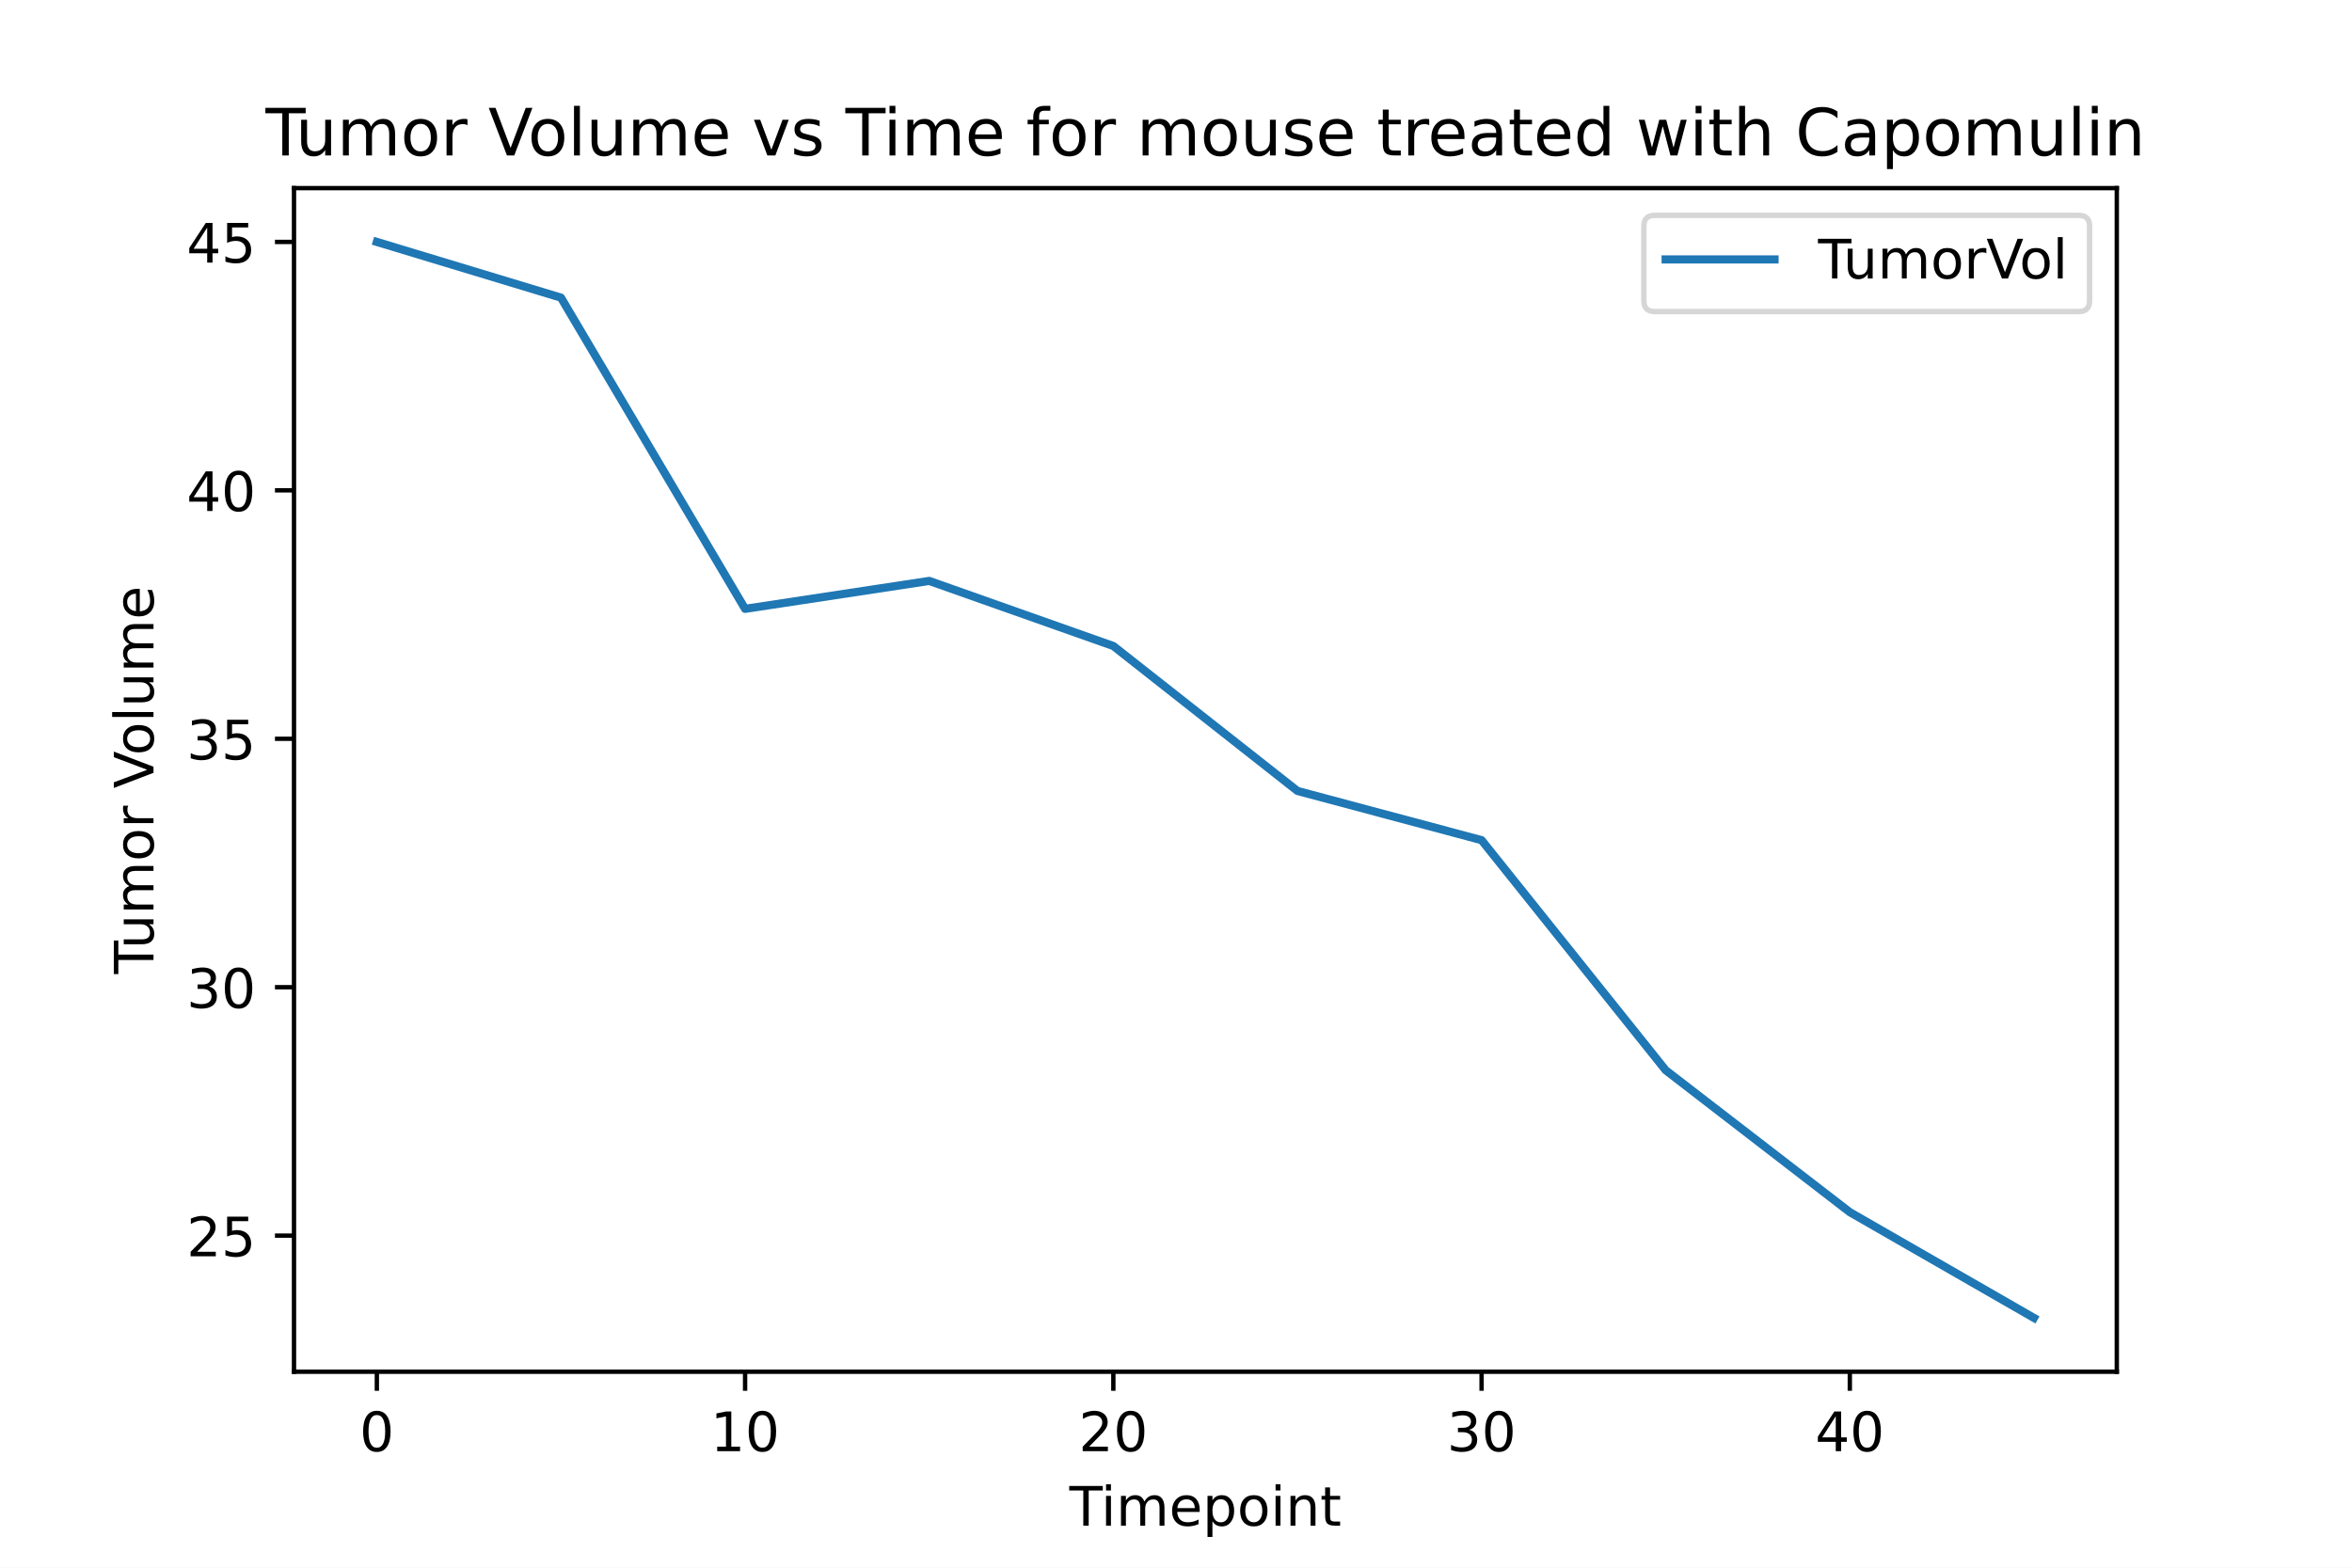
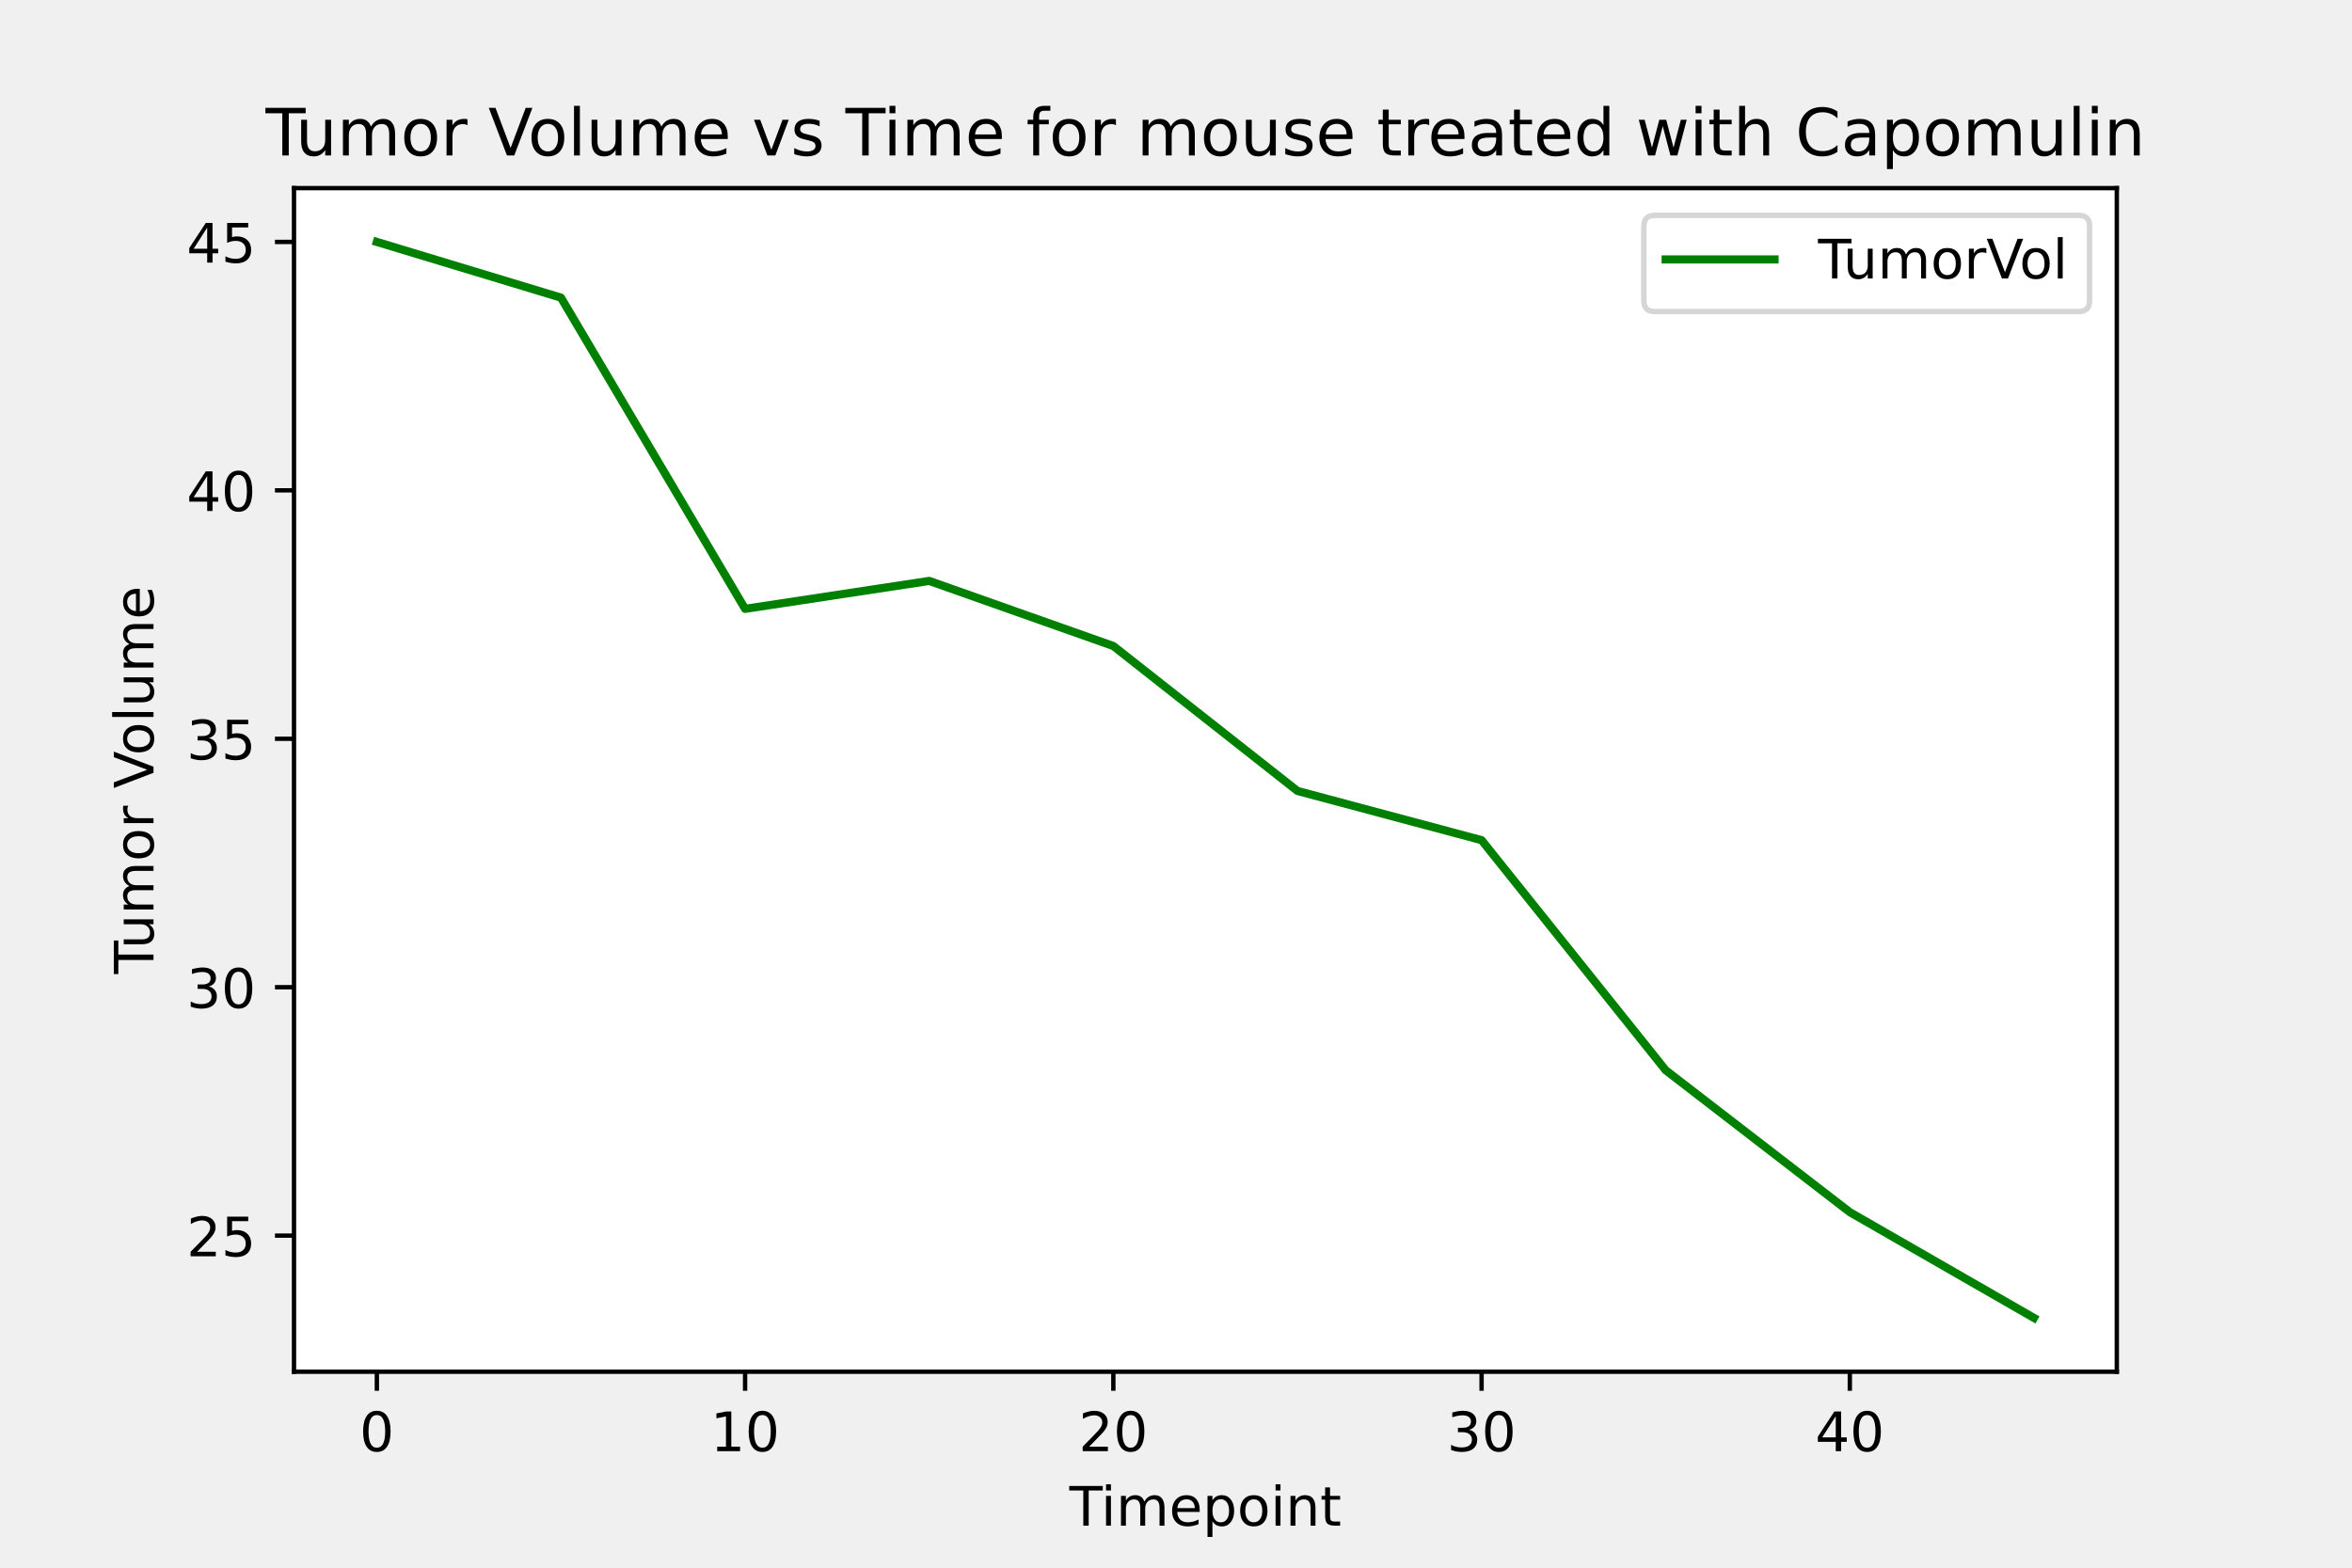
<svg xmlns="http://www.w3.org/2000/svg" xmlns:xlink="http://www.w3.org/1999/xlink" height="288pt" version="1.1" viewBox="0 0 432 288" width="432pt">
  <defs>
-     <style type="text/css">
- *{stroke-linecap:butt;stroke-linejoin:round;}
-   </style>
+     <style type="text/css">*{stroke-linecap:butt;stroke-linejoin:round;}</style>
  </defs>
  <g id="figure_1">
    <g id="patch_1">
-       <path d="M 0 288  L 432 288  L 432 0  L 0 0  z " style="fill:#ffffff;" />
+       <path d="M 0 288  L 432 288  L 432 0  L 0 0  z " style="fill:none;" />
    </g>
    <g id="axes_1">
      <g id="patch_2">
        <path d="M 54 252  L 388.8 252  L 388.8 34.56  L 54 34.56  z " style="fill:#ffffff;" />
      </g>
      <g id="matplotlib.axis_1">
        <g id="xtick_1">
          <g id="line2d_1">
            <defs>
-               <path d="M 0 0  L 0 3.5  " id="m7f730e877b" style="stroke:#000000;stroke-width:0.8;" />
+               <path d="M 0 0  L 0 3.5  " id="m535889db4a" style="stroke:#000000;stroke-width:0.8;" />
            </defs>
            <g>
-               <use style="stroke:#000000;stroke-width:0.8;" x="69.218" xlink:href="#m7f730e877b" y="252" />
+               <use style="stroke:#000000;stroke-width:0.8;" x="69.218" xlink:href="#m535889db4a" y="252" />
            </g>
          </g>
          <g id="text_1">
-             <defs>
-               <path d="M 31.781 66.406  Q 24.172 66.406 20.328 58.906  Q 16.5 51.422 16.5 36.375  Q 16.5 21.391 20.328 13.891  Q 24.172 6.391 31.781 6.391  Q 39.453 6.391 43.281 13.891  Q 47.125 21.391 47.125 36.375  Q 47.125 51.422 43.281 58.906  Q 39.453 66.406 31.781 66.406  z M 31.781 74.219  Q 44.047 74.219 50.516 64.516  Q 56.984 54.828 56.984 36.375  Q 56.984 17.969 50.516 8.266  Q 44.047 -1.422 31.781 -1.422  Q 19.531 -1.422 13.062 8.266  Q 6.594 17.969 6.594 36.375  Q 6.594 54.828 13.062 64.516  Q 19.531 74.219 31.781 74.219  z " id="DejaVuSans-48" />
-             </defs>
            <g transform="translate(66.03693 266.5984)scale(0.1 -0.1)">
+               <defs>
+                 <path d="M 31.781 66.406  Q 24.172 66.406 20.328 58.906  Q 16.5 51.422 16.5 36.375  Q 16.5 21.391 20.328 13.891  Q 24.172 6.391 31.781 6.391  Q 39.453 6.391 43.281 13.891  Q 47.125 21.391 47.125 36.375  Q 47.125 51.422 43.281 58.906  Q 39.453 66.406 31.781 66.406  z M 31.781 74.219  Q 44.047 74.219 50.516 64.516  Q 56.984 54.828 56.984 36.375  Q 56.984 17.969 50.516 8.266  Q 44.047 -1.422 31.781 -1.422  Q 19.531 -1.422 13.062 8.266  Q 6.594 17.969 6.594 36.375  Q 6.594 54.828 13.062 64.516  Q 19.531 74.219 31.781 74.219  z " id="DejaVuSans-48" />
+               </defs>
              <use xlink:href="#DejaVuSans-48" />
            </g>
          </g>
        </g>
        <g id="xtick_2">
          <g id="line2d_2">
            <g>
-               <use style="stroke:#000000;stroke-width:0.8;" x="136.855" xlink:href="#m7f730e877b" y="252" />
+               <use style="stroke:#000000;stroke-width:0.8;" x="136.855" xlink:href="#m535889db4a" y="252" />
            </g>
          </g>
          <g id="text_2">
-             <defs>
-               <path d="M 12.406 8.297  L 28.516 8.297  L 28.516 63.922  L 10.984 60.406  L 10.984 69.391  L 28.422 72.906  L 38.281 72.906  L 38.281 8.297  L 54.391 8.297  L 54.391 0  L 12.406 0  z " id="DejaVuSans-49" />
-             </defs>
            <g transform="translate(130.492 266.5984)scale(0.1 -0.1)">
+               <defs>
+                 <path d="M 12.406 8.297  L 28.516 8.297  L 28.516 63.922  L 10.984 60.406  L 10.984 69.391  L 28.422 72.906  L 38.281 72.906  L 38.281 8.297  L 54.391 8.297  L 54.391 0  L 12.406 0  z " id="DejaVuSans-49" />
+               </defs>
              <use xlink:href="#DejaVuSans-49" />
              <use x="63.623" xlink:href="#DejaVuSans-48" />
            </g>
          </g>
        </g>
        <g id="xtick_3">
          <g id="line2d_3">
            <g>
-               <use style="stroke:#000000;stroke-width:0.8;" x="204.491" xlink:href="#m7f730e877b" y="252" />
+               <use style="stroke:#000000;stroke-width:0.8;" x="204.491" xlink:href="#m535889db4a" y="252" />
            </g>
          </g>
          <g id="text_3">
-             <defs>
-               <path d="M 19.188 8.297  L 53.609 8.297  L 53.609 0  L 7.328 0  L 7.328 8.297  Q 12.938 14.109 22.625 23.891  Q 32.328 33.688 34.812 36.531  Q 39.547 41.844 41.422 45.531  Q 43.312 49.219 43.312 52.781  Q 43.312 58.594 39.234 62.25  Q 35.156 65.922 28.609 65.922  Q 23.969 65.922 18.812 64.312  Q 13.672 62.703 7.812 59.422  L 7.812 69.391  Q 13.766 71.781 18.938 73  Q 24.125 74.219 28.422 74.219  Q 39.75 74.219 46.484 68.547  Q 53.219 62.891 53.219 53.422  Q 53.219 48.922 51.531 44.891  Q 49.859 40.875 45.406 35.406  Q 44.188 33.984 37.641 27.219  Q 31.109 20.453 19.188 8.297  z " id="DejaVuSans-50" />
-             </defs>
            <g transform="translate(198.1284 266.5984)scale(0.1 -0.1)">
+               <defs>
+                 <path d="M 19.188 8.297  L 53.609 8.297  L 53.609 0  L 7.328 0  L 7.328 8.297  Q 12.938 14.109 22.625 23.891  Q 32.328 33.688 34.812 36.531  Q 39.547 41.844 41.422 45.531  Q 43.312 49.219 43.312 52.781  Q 43.312 58.594 39.234 62.25  Q 35.156 65.922 28.609 65.922  Q 23.969 65.922 18.812 64.312  Q 13.672 62.703 7.812 59.422  L 7.812 69.391  Q 13.766 71.781 18.938 73  Q 24.125 74.219 28.422 74.219  Q 39.75 74.219 46.484 68.547  Q 53.219 62.891 53.219 53.422  Q 53.219 48.922 51.531 44.891  Q 49.859 40.875 45.406 35.406  Q 44.188 33.984 37.641 27.219  Q 31.109 20.453 19.188 8.297  z " id="DejaVuSans-50" />
+               </defs>
              <use xlink:href="#DejaVuSans-50" />
              <use x="63.623" xlink:href="#DejaVuSans-48" />
            </g>
          </g>
        </g>
        <g id="xtick_4">
          <g id="line2d_4">
            <g>
-               <use style="stroke:#000000;stroke-width:0.8;" x="272.127" xlink:href="#m7f730e877b" y="252" />
+               <use style="stroke:#000000;stroke-width:0.8;" x="272.127" xlink:href="#m535889db4a" y="252" />
            </g>
          </g>
          <g id="text_4">
-             <defs>
-               <path d="M 40.578 39.312  Q 47.656 37.797 51.625 33  Q 55.609 28.219 55.609 21.188  Q 55.609 10.406 48.188 4.484  Q 40.766 -1.422 27.094 -1.422  Q 22.516 -1.422 17.656 -0.516  Q 12.797 0.391 7.625 2.203  L 7.625 11.719  Q 11.719 9.328 16.594 8.109  Q 21.484 6.891 26.812 6.891  Q 36.078 6.891 40.938 10.547  Q 45.797 14.203 45.797 21.188  Q 45.797 27.641 41.281 31.266  Q 36.766 34.906 28.719 34.906  L 20.219 34.906  L 20.219 43.016  L 29.109 43.016  Q 36.375 43.016 40.234 45.922  Q 44.094 48.828 44.094 54.297  Q 44.094 59.906 40.109 62.906  Q 36.141 65.922 28.719 65.922  Q 24.656 65.922 20.016 65.031  Q 15.375 64.156 9.812 62.312  L 9.812 71.094  Q 15.438 72.656 20.344 73.438  Q 25.25 74.219 29.594 74.219  Q 40.828 74.219 47.359 69.109  Q 53.906 64.016 53.906 55.328  Q 53.906 49.266 50.438 45.094  Q 46.969 40.922 40.578 39.312  z " id="DejaVuSans-51" />
-             </defs>
            <g transform="translate(265.7648 266.5984)scale(0.1 -0.1)">
+               <defs>
+                 <path d="M 40.578 39.312  Q 47.656 37.797 51.625 33  Q 55.609 28.219 55.609 21.188  Q 55.609 10.406 48.188 4.484  Q 40.766 -1.422 27.094 -1.422  Q 22.516 -1.422 17.656 -0.516  Q 12.797 0.391 7.625 2.203  L 7.625 11.719  Q 11.719 9.328 16.594 8.109  Q 21.484 6.891 26.812 6.891  Q 36.078 6.891 40.938 10.547  Q 45.797 14.203 45.797 21.188  Q 45.797 27.641 41.281 31.266  Q 36.766 34.906 28.719 34.906  L 20.219 34.906  L 20.219 43.016  L 29.109 43.016  Q 36.375 43.016 40.234 45.922  Q 44.094 48.828 44.094 54.297  Q 44.094 59.906 40.109 62.906  Q 36.141 65.922 28.719 65.922  Q 24.656 65.922 20.016 65.031  Q 15.375 64.156 9.812 62.312  L 9.812 71.094  Q 15.438 72.656 20.344 73.438  Q 25.25 74.219 29.594 74.219  Q 40.828 74.219 47.359 69.109  Q 53.906 64.016 53.906 55.328  Q 53.906 49.266 50.438 45.094  Q 46.969 40.922 40.578 39.312  z " id="DejaVuSans-51" />
+               </defs>
              <use xlink:href="#DejaVuSans-51" />
              <use x="63.623" xlink:href="#DejaVuSans-48" />
            </g>
          </g>
        </g>
        <g id="xtick_5">
          <g id="line2d_5">
            <g>
-               <use style="stroke:#000000;stroke-width:0.8;" x="339.764" xlink:href="#m7f730e877b" y="252" />
+               <use style="stroke:#000000;stroke-width:0.8;" x="339.764" xlink:href="#m535889db4a" y="252" />
            </g>
          </g>
          <g id="text_5">
+             <g transform="translate(333.4011 266.5984)scale(0.1 -0.1)">
+               <defs>
+                 <path d="M 37.797 64.312  L 12.891 25.391  L 37.797 25.391  z M 35.203 72.906  L 47.609 72.906  L 47.609 25.391  L 58.016 25.391  L 58.016 17.188  L 47.609 17.188  L 47.609 0  L 37.797 0  L 37.797 17.188  L 4.891 17.188  L 4.891 26.703  z " id="DejaVuSans-52" />
+               </defs>
+               <use xlink:href="#DejaVuSans-52" />
+               <use x="63.623" xlink:href="#DejaVuSans-48" />
+             </g>
+           </g>
+         </g>
+         <g id="text_6">
+           <g transform="translate(196.4148 280.2766)scale(0.1 -0.1)">
            <defs>
-               <path d="M 37.797 64.312  L 12.891 25.391  L 37.797 25.391  z M 35.203 72.906  L 47.609 72.906  L 47.609 25.391  L 58.016 25.391  L 58.016 17.188  L 47.609 17.188  L 47.609 0  L 37.797 0  L 37.797 17.188  L 4.891 17.188  L 4.891 26.703  z " id="DejaVuSans-52" />
+               <path d="M -0.297 72.906  L 61.375 72.906  L 61.375 64.594  L 35.5 64.594  L 35.5 0  L 25.594 0  L 25.594 64.594  L -0.297 64.594  z " id="DejaVuSans-84" />
+               <path d="M 9.422 54.688  L 18.406 54.688  L 18.406 0  L 9.422 0  z M 9.422 75.984  L 18.406 75.984  L 18.406 64.594  L 9.422 64.594  z " id="DejaVuSans-105" />
+               <path d="M 52 44.188  Q 55.375 50.25 60.062 53.125  Q 64.75 56 71.094 56  Q 79.641 56 84.281 50.016  Q 88.922 44.047 88.922 33.016  L 88.922 0  L 79.891 0  L 79.891 32.719  Q 79.891 40.578 77.094 44.375  Q 74.312 48.188 68.609 48.188  Q 61.625 48.188 57.562 43.547  Q 53.516 38.922 53.516 30.906  L 53.516 0  L 44.484 0  L 44.484 32.719  Q 44.484 40.625 41.703 44.406  Q 38.922 48.188 33.109 48.188  Q 26.219 48.188 22.156 43.531  Q 18.109 38.875 18.109 30.906  L 18.109 0  L 9.078 0  L 9.078 54.688  L 18.109 54.688  L 18.109 46.188  Q 21.188 51.219 25.484 53.609  Q 29.781 56 35.688 56  Q 41.656 56 45.828 52.969  Q 50 49.953 52 44.188  z " id="DejaVuSans-109" />
+               <path d="M 56.203 29.594  L 56.203 25.203  L 14.891 25.203  Q 15.484 15.922 20.484 11.062  Q 25.484 6.203 34.422 6.203  Q 39.594 6.203 44.453 7.469  Q 49.312 8.734 54.109 11.281  L 54.109 2.781  Q 49.266 0.734 44.188 -0.344  Q 39.109 -1.422 33.891 -1.422  Q 20.797 -1.422 13.156 6.188  Q 5.516 13.812 5.516 26.812  Q 5.516 40.234 12.766 48.109  Q 20.016 56 32.328 56  Q 43.359 56 49.781 48.891  Q 56.203 41.797 56.203 29.594  z M 47.219 32.234  Q 47.125 39.594 43.094 43.984  Q 39.062 48.391 32.422 48.391  Q 24.906 48.391 20.391 44.141  Q 15.875 39.891 15.188 32.172  z " id="DejaVuSans-101" />
+               <path d="M 18.109 8.203  L 18.109 -20.797  L 9.078 -20.797  L 9.078 54.688  L 18.109 54.688  L 18.109 46.391  Q 20.953 51.266 25.266 53.625  Q 29.594 56 35.594 56  Q 45.562 56 51.781 48.094  Q 58.016 40.188 58.016 27.297  Q 58.016 14.406 51.781 6.484  Q 45.562 -1.422 35.594 -1.422  Q 29.594 -1.422 25.266 0.953  Q 20.953 3.328 18.109 8.203  z M 48.688 27.297  Q 48.688 37.203 44.609 42.844  Q 40.531 48.484 33.406 48.484  Q 26.266 48.484 22.188 42.844  Q 18.109 37.203 18.109 27.297  Q 18.109 17.391 22.188 11.75  Q 26.266 6.109 33.406 6.109  Q 40.531 6.109 44.609 11.75  Q 48.688 17.391 48.688 27.297  z " id="DejaVuSans-112" />
+               <path d="M 30.609 48.391  Q 23.391 48.391 19.188 42.75  Q 14.984 37.109 14.984 27.297  Q 14.984 17.484 19.156 11.844  Q 23.344 6.203 30.609 6.203  Q 37.797 6.203 41.984 11.859  Q 46.188 17.531 46.188 27.297  Q 46.188 37.016 41.984 42.703  Q 37.797 48.391 30.609 48.391  z M 30.609 56  Q 42.328 56 49.016 48.375  Q 55.719 40.766 55.719 27.297  Q 55.719 13.875 49.016 6.219  Q 42.328 -1.422 30.609 -1.422  Q 18.844 -1.422 12.172 6.219  Q 5.516 13.875 5.516 27.297  Q 5.516 40.766 12.172 48.375  Q 18.844 56 30.609 56  z " id="DejaVuSans-111" />
+               <path d="M 54.891 33.016  L 54.891 0  L 45.906 0  L 45.906 32.719  Q 45.906 40.484 42.875 44.328  Q 39.844 48.188 33.797 48.188  Q 26.516 48.188 22.312 43.547  Q 18.109 38.922 18.109 30.906  L 18.109 0  L 9.078 0  L 9.078 54.688  L 18.109 54.688  L 18.109 46.188  Q 21.344 51.125 25.703 53.562  Q 30.078 56 35.797 56  Q 45.219 56 50.047 50.172  Q 54.891 44.344 54.891 33.016  z " id="DejaVuSans-110" />
+               <path d="M 18.312 70.219  L 18.312 54.688  L 36.812 54.688  L 36.812 47.703  L 18.312 47.703  L 18.312 18.016  Q 18.312 11.328 20.141 9.422  Q 21.969 7.516 27.594 7.516  L 36.812 7.516  L 36.812 0  L 27.594 0  Q 17.188 0 13.234 3.875  Q 9.281 7.766 9.281 18.016  L 9.281 47.703  L 2.688 47.703  L 2.688 54.688  L 9.281 54.688  L 9.281 70.219  z " id="DejaVuSans-116" />
            </defs>
-             <g transform="translate(333.4011 266.5984)scale(0.1 -0.1)">
-               <use xlink:href="#DejaVuSans-52" />
-               <use x="63.623" xlink:href="#DejaVuSans-48" />
-             </g>
-           </g>
-         </g>
-         <g id="text_6">
-           <defs>
-             <path d="M -0.297 72.906  L 61.375 72.906  L 61.375 64.594  L 35.5 64.594  L 35.5 0  L 25.594 0  L 25.594 64.594  L -0.297 64.594  z " id="DejaVuSans-84" />
-             <path d="M 9.422 54.688  L 18.406 54.688  L 18.406 0  L 9.422 0  z M 9.422 75.984  L 18.406 75.984  L 18.406 64.594  L 9.422 64.594  z " id="DejaVuSans-105" />
-             <path d="M 52 44.188  Q 55.375 50.25 60.062 53.125  Q 64.75 56 71.094 56  Q 79.641 56 84.281 50.016  Q 88.922 44.047 88.922 33.016  L 88.922 0  L 79.891 0  L 79.891 32.719  Q 79.891 40.578 77.094 44.375  Q 74.312 48.188 68.609 48.188  Q 61.625 48.188 57.562 43.547  Q 53.516 38.922 53.516 30.906  L 53.516 0  L 44.484 0  L 44.484 32.719  Q 44.484 40.625 41.703 44.406  Q 38.922 48.188 33.109 48.188  Q 26.219 48.188 22.156 43.531  Q 18.109 38.875 18.109 30.906  L 18.109 0  L 9.078 0  L 9.078 54.688  L 18.109 54.688  L 18.109 46.188  Q 21.188 51.219 25.484 53.609  Q 29.781 56 35.688 56  Q 41.656 56 45.828 52.969  Q 50 49.953 52 44.188  z " id="DejaVuSans-109" />
-             <path d="M 56.203 29.594  L 56.203 25.203  L 14.891 25.203  Q 15.484 15.922 20.484 11.062  Q 25.484 6.203 34.422 6.203  Q 39.594 6.203 44.453 7.469  Q 49.312 8.734 54.109 11.281  L 54.109 2.781  Q 49.266 0.734 44.188 -0.344  Q 39.109 -1.422 33.891 -1.422  Q 20.797 -1.422 13.156 6.188  Q 5.516 13.812 5.516 26.812  Q 5.516 40.234 12.766 48.109  Q 20.016 56 32.328 56  Q 43.359 56 49.781 48.891  Q 56.203 41.797 56.203 29.594  z M 47.219 32.234  Q 47.125 39.594 43.094 43.984  Q 39.062 48.391 32.422 48.391  Q 24.906 48.391 20.391 44.141  Q 15.875 39.891 15.188 32.172  z " id="DejaVuSans-101" />
-             <path d="M 18.109 8.203  L 18.109 -20.797  L 9.078 -20.797  L 9.078 54.688  L 18.109 54.688  L 18.109 46.391  Q 20.953 51.266 25.266 53.625  Q 29.594 56 35.594 56  Q 45.562 56 51.781 48.094  Q 58.016 40.188 58.016 27.297  Q 58.016 14.406 51.781 6.484  Q 45.562 -1.422 35.594 -1.422  Q 29.594 -1.422 25.266 0.953  Q 20.953 3.328 18.109 8.203  z M 48.688 27.297  Q 48.688 37.203 44.609 42.844  Q 40.531 48.484 33.406 48.484  Q 26.266 48.484 22.188 42.844  Q 18.109 37.203 18.109 27.297  Q 18.109 17.391 22.188 11.75  Q 26.266 6.109 33.406 6.109  Q 40.531 6.109 44.609 11.75  Q 48.688 17.391 48.688 27.297  z " id="DejaVuSans-112" />
-             <path d="M 30.609 48.391  Q 23.391 48.391 19.188 42.75  Q 14.984 37.109 14.984 27.297  Q 14.984 17.484 19.156 11.844  Q 23.344 6.203 30.609 6.203  Q 37.797 6.203 41.984 11.859  Q 46.188 17.531 46.188 27.297  Q 46.188 37.016 41.984 42.703  Q 37.797 48.391 30.609 48.391  z M 30.609 56  Q 42.328 56 49.016 48.375  Q 55.719 40.766 55.719 27.297  Q 55.719 13.875 49.016 6.219  Q 42.328 -1.422 30.609 -1.422  Q 18.844 -1.422 12.172 6.219  Q 5.516 13.875 5.516 27.297  Q 5.516 40.766 12.172 48.375  Q 18.844 56 30.609 56  z " id="DejaVuSans-111" />
-             <path d="M 54.891 33.016  L 54.891 0  L 45.906 0  L 45.906 32.719  Q 45.906 40.484 42.875 44.328  Q 39.844 48.188 33.797 48.188  Q 26.516 48.188 22.312 43.547  Q 18.109 38.922 18.109 30.906  L 18.109 0  L 9.078 0  L 9.078 54.688  L 18.109 54.688  L 18.109 46.188  Q 21.344 51.125 25.703 53.562  Q 30.078 56 35.797 56  Q 45.219 56 50.047 50.172  Q 54.891 44.344 54.891 33.016  z " id="DejaVuSans-110" />
-             <path d="M 18.312 70.219  L 18.312 54.688  L 36.812 54.688  L 36.812 47.703  L 18.312 47.703  L 18.312 18.016  Q 18.312 11.328 20.141 9.422  Q 21.969 7.516 27.594 7.516  L 36.812 7.516  L 36.812 0  L 27.594 0  Q 17.188 0 13.234 3.875  Q 9.281 7.766 9.281 18.016  L 9.281 47.703  L 2.688 47.703  L 2.688 54.688  L 9.281 54.688  L 9.281 70.219  z " id="DejaVuSans-116" />
-           </defs>
-           <g transform="translate(196.4148 280.2766)scale(0.1 -0.1)">
            <use xlink:href="#DejaVuSans-84" />
            <use x="57.959" xlink:href="#DejaVuSans-105" />
            <use x="85.742" xlink:href="#DejaVuSans-109" />
            <use x="183.154" xlink:href="#DejaVuSans-101" />
            <use x="244.678" xlink:href="#DejaVuSans-112" />
            <use x="308.154" xlink:href="#DejaVuSans-111" />
            <use x="369.336" xlink:href="#DejaVuSans-105" />
            <use x="397.119" xlink:href="#DejaVuSans-110" />
            <use x="460.498" xlink:href="#DejaVuSans-116" />
          </g>
        </g>
      </g>
      <g id="matplotlib.axis_2">
        <g id="ytick_1">
          <g id="line2d_6">
            <defs>
-               <path d="M 0 0  L -3.5 0  " id="medaa4b1ce9" style="stroke:#000000;stroke-width:0.8;" />
+               <path d="M 0 0  L -3.5 0  " id="me74040b486" style="stroke:#000000;stroke-width:0.8;" />
            </defs>
            <g>
-               <use style="stroke:#000000;stroke-width:0.8;" x="54" xlink:href="#medaa4b1ce9" y="226.997" />
+               <use style="stroke:#000000;stroke-width:0.8;" x="54" xlink:href="#me74040b486" y="226.997" />
            </g>
          </g>
          <g id="text_7">
-             <defs>
-               <path d="M 10.797 72.906  L 49.516 72.906  L 49.516 64.594  L 19.828 64.594  L 19.828 46.734  Q 21.969 47.469 24.109 47.828  Q 26.266 48.188 28.422 48.188  Q 40.625 48.188 47.75 41.5  Q 54.891 34.812 54.891 23.391  Q 54.891 11.625 47.562 5.094  Q 40.234 -1.422 26.906 -1.422  Q 22.312 -1.422 17.547 -0.641  Q 12.797 0.141 7.719 1.703  L 7.719 11.625  Q 12.109 9.234 16.797 8.062  Q 21.484 6.891 26.703 6.891  Q 35.156 6.891 40.078 11.328  Q 45.016 15.766 45.016 23.391  Q 45.016 31 40.078 35.438  Q 35.156 39.891 26.703 39.891  Q 22.75 39.891 18.812 39.016  Q 14.891 38.141 10.797 36.281  z " id="DejaVuSans-53" />
-             </defs>
            <g transform="translate(34.275 230.7965)scale(0.1 -0.1)">
+               <defs>
+                 <path d="M 10.797 72.906  L 49.516 72.906  L 49.516 64.594  L 19.828 64.594  L 19.828 46.734  Q 21.969 47.469 24.109 47.828  Q 26.266 48.188 28.422 48.188  Q 40.625 48.188 47.75 41.5  Q 54.891 34.812 54.891 23.391  Q 54.891 11.625 47.562 5.094  Q 40.234 -1.422 26.906 -1.422  Q 22.312 -1.422 17.547 -0.641  Q 12.797 0.141 7.719 1.703  L 7.719 11.625  Q 12.109 9.234 16.797 8.062  Q 21.484 6.891 26.703 6.891  Q 35.156 6.891 40.078 11.328  Q 45.016 15.766 45.016 23.391  Q 45.016 31 40.078 35.438  Q 35.156 39.891 26.703 39.891  Q 22.75 39.891 18.812 39.016  Q 14.891 38.141 10.797 36.281  z " id="DejaVuSans-53" />
+               </defs>
              <use xlink:href="#DejaVuSans-50" />
              <use x="63.623" xlink:href="#DejaVuSans-53" />
            </g>
          </g>
        </g>
        <g id="ytick_2">
          <g id="line2d_7">
            <g>
-               <use style="stroke:#000000;stroke-width:0.8;" x="54" xlink:href="#medaa4b1ce9" y="181.359" />
+               <use style="stroke:#000000;stroke-width:0.8;" x="54" xlink:href="#me74040b486" y="181.359" />
            </g>
          </g>
          <g id="text_8">
            <g transform="translate(34.275 185.1581)scale(0.1 -0.1)">
              <use xlink:href="#DejaVuSans-51" />
              <use x="63.623" xlink:href="#DejaVuSans-48" />
            </g>
          </g>
        </g>
        <g id="ytick_3">
          <g id="line2d_8">
            <g>
-               <use style="stroke:#000000;stroke-width:0.8;" x="54" xlink:href="#medaa4b1ce9" y="135.72" />
+               <use style="stroke:#000000;stroke-width:0.8;" x="54" xlink:href="#me74040b486" y="135.72" />
            </g>
          </g>
          <g id="text_9">
            <g transform="translate(34.275 139.5197)scale(0.1 -0.1)">
              <use xlink:href="#DejaVuSans-51" />
              <use x="63.623" xlink:href="#DejaVuSans-53" />
            </g>
          </g>
        </g>
        <g id="ytick_4">
          <g id="line2d_9">
            <g>
-               <use style="stroke:#000000;stroke-width:0.8;" x="54" xlink:href="#medaa4b1ce9" y="90.082" />
+               <use style="stroke:#000000;stroke-width:0.8;" x="54" xlink:href="#me74040b486" y="90.082" />
            </g>
          </g>
          <g id="text_10">
            <g transform="translate(34.275 93.88126)scale(0.1 -0.1)">
              <use xlink:href="#DejaVuSans-52" />
              <use x="63.623" xlink:href="#DejaVuSans-48" />
            </g>
          </g>
        </g>
        <g id="ytick_5">
          <g id="line2d_10">
            <g>
-               <use style="stroke:#000000;stroke-width:0.8;" x="54" xlink:href="#medaa4b1ce9" y="44.444" />
+               <use style="stroke:#000000;stroke-width:0.8;" x="54" xlink:href="#me74040b486" y="44.444" />
            </g>
          </g>
          <g id="text_11">
            <g transform="translate(34.275 48.24285)scale(0.1 -0.1)">
              <use xlink:href="#DejaVuSans-52" />
              <use x="63.623" xlink:href="#DejaVuSans-53" />
            </g>
          </g>
        </g>
        <g id="text_12">
-           <defs>
-             <path d="M 8.5 21.578  L 8.5 54.688  L 17.484 54.688  L 17.484 21.922  Q 17.484 14.156 20.5 10.266  Q 23.531 6.391 29.594 6.391  Q 36.859 6.391 41.078 11.031  Q 45.312 15.672 45.312 23.688  L 45.312 54.688  L 54.297 54.688  L 54.297 0  L 45.312 0  L 45.312 8.406  Q 42.047 3.422 37.719 1  Q 33.406 -1.422 27.688 -1.422  Q 18.266 -1.422 13.375 4.438  Q 8.5 10.297 8.5 21.578  z M 31.109 56  z " id="DejaVuSans-117" />
-             <path d="M 41.109 46.297  Q 39.594 47.172 37.812 47.578  Q 36.031 48 33.891 48  Q 26.266 48 22.188 43.047  Q 18.109 38.094 18.109 28.812  L 18.109 0  L 9.078 0  L 9.078 54.688  L 18.109 54.688  L 18.109 46.188  Q 20.953 51.172 25.484 53.578  Q 30.031 56 36.531 56  Q 37.453 56 38.578 55.875  Q 39.703 55.766 41.062 55.516  z " id="DejaVuSans-114" />
-             <path id="DejaVuSans-32" />
-             <path d="M 28.609 0  L 0.781 72.906  L 11.078 72.906  L 34.188 11.531  L 57.328 72.906  L 67.578 72.906  L 39.797 0  z " id="DejaVuSans-86" />
-             <path d="M 9.422 75.984  L 18.406 75.984  L 18.406 0  L 9.422 0  z " id="DejaVuSans-108" />
-           </defs>
          <g transform="translate(28.19531 178.9175)rotate(-90)scale(0.1 -0.1)">
+             <defs>
+               <path d="M 8.5 21.578  L 8.5 54.688  L 17.484 54.688  L 17.484 21.922  Q 17.484 14.156 20.5 10.266  Q 23.531 6.391 29.594 6.391  Q 36.859 6.391 41.078 11.031  Q 45.312 15.672 45.312 23.688  L 45.312 54.688  L 54.297 54.688  L 54.297 0  L 45.312 0  L 45.312 8.406  Q 42.047 3.422 37.719 1  Q 33.406 -1.422 27.688 -1.422  Q 18.266 -1.422 13.375 4.438  Q 8.5 10.297 8.5 21.578  z M 31.109 56  z " id="DejaVuSans-117" />
+               <path d="M 41.109 46.297  Q 39.594 47.172 37.812 47.578  Q 36.031 48 33.891 48  Q 26.266 48 22.188 43.047  Q 18.109 38.094 18.109 28.812  L 18.109 0  L 9.078 0  L 9.078 54.688  L 18.109 54.688  L 18.109 46.188  Q 20.953 51.172 25.484 53.578  Q 30.031 56 36.531 56  Q 37.453 56 38.578 55.875  Q 39.703 55.766 41.062 55.516  z " id="DejaVuSans-114" />
+               <path id="DejaVuSans-32" />
+               <path d="M 28.609 0  L 0.781 72.906  L 11.078 72.906  L 34.188 11.531  L 57.328 72.906  L 67.578 72.906  L 39.797 0  z " id="DejaVuSans-86" />
+               <path d="M 9.422 75.984  L 18.406 75.984  L 18.406 0  L 9.422 0  z " id="DejaVuSans-108" />
+             </defs>
            <use xlink:href="#DejaVuSans-84" />
            <use x="45.959" xlink:href="#DejaVuSans-117" />
            <use x="109.338" xlink:href="#DejaVuSans-109" />
            <use x="206.75" xlink:href="#DejaVuSans-111" />
            <use x="267.932" xlink:href="#DejaVuSans-114" />
            <use x="309.045" xlink:href="#DejaVuSans-32" />
            <use x="340.832" xlink:href="#DejaVuSans-86" />
            <use x="401.49" xlink:href="#DejaVuSans-111" />
            <use x="462.672" xlink:href="#DejaVuSans-108" />
            <use x="490.455" xlink:href="#DejaVuSans-117" />
            <use x="553.834" xlink:href="#DejaVuSans-109" />
            <use x="651.246" xlink:href="#DejaVuSans-101" />
          </g>
        </g>
      </g>
      <g id="line2d_11">
-         <path clip-path="url(#pa30ecc6abb)" d="M 69.218 44.444  L 103.036 54.68  L 136.855 111.852  L 170.673 106.72  L 204.491 118.68  L 238.309 145.305  L 272.127 154.344  L 305.945 196.615  L 339.764 222.688  L 373.582 242.116  " style="fill:none;stroke:#1f77b4;stroke-linecap:square;stroke-width:1.5;" />
+         <path clip-path="url(#p5b88035278)" d="M 69.218 44.444  L 103.036 54.68  L 136.855 111.852  L 170.673 106.72  L 204.491 118.68  L 238.309 145.305  L 272.127 154.344  L 305.945 196.615  L 339.764 222.688  L 373.582 242.116  " style="fill:none;stroke:#008000;stroke-linecap:square;stroke-width:1.5;" />
      </g>
      <g id="patch_3">
        <path d="M 54 252  L 54 34.56  " style="fill:none;stroke:#000000;stroke-linecap:square;stroke-linejoin:miter;stroke-width:0.8;" />
      </g>
      <g id="patch_4">
        <path d="M 388.8 252  L 388.8 34.56  " style="fill:none;stroke:#000000;stroke-linecap:square;stroke-linejoin:miter;stroke-width:0.8;" />
      </g>
      <g id="patch_5">
        <path d="M 54 252  L 388.8 252  " style="fill:none;stroke:#000000;stroke-linecap:square;stroke-linejoin:miter;stroke-width:0.8;" />
      </g>
      <g id="patch_6">
        <path d="M 54 34.56  L 388.8 34.56  " style="fill:none;stroke:#000000;stroke-linecap:square;stroke-linejoin:miter;stroke-width:0.8;" />
      </g>
      <g id="text_13">
-         <defs>
-           <path d="M 2.984 54.688  L 12.5 54.688  L 29.594 8.797  L 46.688 54.688  L 56.203 54.688  L 35.688 0  L 23.484 0  z " id="DejaVuSans-118" />
-           <path d="M 44.281 53.078  L 44.281 44.578  Q 40.484 46.531 36.375 47.5  Q 32.281 48.484 27.875 48.484  Q 21.188 48.484 17.844 46.438  Q 14.5 44.391 14.5 40.281  Q 14.5 37.156 16.891 35.375  Q 19.281 33.594 26.516 31.984  L 29.594 31.297  Q 39.156 29.25 43.188 25.516  Q 47.219 21.781 47.219 15.094  Q 47.219 7.469 41.188 3.016  Q 35.156 -1.422 24.609 -1.422  Q 20.219 -1.422 15.453 -0.562  Q 10.688 0.297 5.422 2  L 5.422 11.281  Q 10.406 8.688 15.234 7.391  Q 20.062 6.109 24.812 6.109  Q 31.156 6.109 34.562 8.281  Q 37.984 10.453 37.984 14.406  Q 37.984 18.062 35.516 20.016  Q 33.062 21.969 24.703 23.781  L 21.578 24.516  Q 13.234 26.266 9.516 29.906  Q 5.812 33.547 5.812 39.891  Q 5.812 47.609 11.281 51.797  Q 16.75 56 26.812 56  Q 31.781 56 36.172 55.266  Q 40.578 54.547 44.281 53.078  z " id="DejaVuSans-115" />
-           <path d="M 37.109 75.984  L 37.109 68.5  L 28.516 68.5  Q 23.688 68.5 21.797 66.547  Q 19.922 64.594 19.922 59.516  L 19.922 54.688  L 34.719 54.688  L 34.719 47.703  L 19.922 47.703  L 19.922 0  L 10.891 0  L 10.891 47.703  L 2.297 47.703  L 2.297 54.688  L 10.891 54.688  L 10.891 58.5  Q 10.891 67.625 15.141 71.797  Q 19.391 75.984 28.609 75.984  z " id="DejaVuSans-102" />
-           <path d="M 34.281 27.484  Q 23.391 27.484 19.188 25  Q 14.984 22.516 14.984 16.5  Q 14.984 11.719 18.141 8.906  Q 21.297 6.109 26.703 6.109  Q 34.188 6.109 38.703 11.406  Q 43.219 16.703 43.219 25.484  L 43.219 27.484  z M 52.203 31.203  L 52.203 0  L 43.219 0  L 43.219 8.297  Q 40.141 3.328 35.547 0.953  Q 30.953 -1.422 24.312 -1.422  Q 15.922 -1.422 10.953 3.297  Q 6 8.016 6 15.922  Q 6 25.141 12.172 29.828  Q 18.359 34.516 30.609 34.516  L 43.219 34.516  L 43.219 35.406  Q 43.219 41.609 39.141 45  Q 35.062 48.391 27.688 48.391  Q 23 48.391 18.547 47.266  Q 14.109 46.141 10.016 43.891  L 10.016 52.203  Q 14.938 54.109 19.578 55.047  Q 24.219 56 28.609 56  Q 40.484 56 46.344 49.844  Q 52.203 43.703 52.203 31.203  z " id="DejaVuSans-97" />
-           <path d="M 45.406 46.391  L 45.406 75.984  L 54.391 75.984  L 54.391 0  L 45.406 0  L 45.406 8.203  Q 42.578 3.328 38.25 0.953  Q 33.938 -1.422 27.875 -1.422  Q 17.969 -1.422 11.734 6.484  Q 5.516 14.406 5.516 27.297  Q 5.516 40.188 11.734 48.094  Q 17.969 56 27.875 56  Q 33.938 56 38.25 53.625  Q 42.578 51.266 45.406 46.391  z M 14.797 27.297  Q 14.797 17.391 18.875 11.75  Q 22.953 6.109 30.078 6.109  Q 37.203 6.109 41.297 11.75  Q 45.406 17.391 45.406 27.297  Q 45.406 37.203 41.297 42.844  Q 37.203 48.484 30.078 48.484  Q 22.953 48.484 18.875 42.844  Q 14.797 37.203 14.797 27.297  z " id="DejaVuSans-100" />
-           <path d="M 4.203 54.688  L 13.188 54.688  L 24.422 12.016  L 35.594 54.688  L 46.188 54.688  L 57.422 12.016  L 68.609 54.688  L 77.594 54.688  L 63.281 0  L 52.688 0  L 40.922 44.828  L 29.109 0  L 18.5 0  z " id="DejaVuSans-119" />
-           <path d="M 54.891 33.016  L 54.891 0  L 45.906 0  L 45.906 32.719  Q 45.906 40.484 42.875 44.328  Q 39.844 48.188 33.797 48.188  Q 26.516 48.188 22.312 43.547  Q 18.109 38.922 18.109 30.906  L 18.109 0  L 9.078 0  L 9.078 75.984  L 18.109 75.984  L 18.109 46.188  Q 21.344 51.125 25.703 53.562  Q 30.078 56 35.797 56  Q 45.219 56 50.047 50.172  Q 54.891 44.344 54.891 33.016  z " id="DejaVuSans-104" />
-           <path d="M 64.406 67.281  L 64.406 56.891  Q 59.422 61.531 53.781 63.812  Q 48.141 66.109 41.797 66.109  Q 29.297 66.109 22.656 58.469  Q 16.016 50.828 16.016 36.375  Q 16.016 21.969 22.656 14.328  Q 29.297 6.688 41.797 6.688  Q 48.141 6.688 53.781 8.984  Q 59.422 11.281 64.406 15.922  L 64.406 5.609  Q 59.234 2.094 53.438 0.328  Q 47.656 -1.422 41.219 -1.422  Q 24.656 -1.422 15.125 8.703  Q 5.609 18.844 5.609 36.375  Q 5.609 53.953 15.125 64.078  Q 24.656 74.219 41.219 74.219  Q 47.75 74.219 53.531 72.484  Q 59.328 70.75 64.406 67.281  z " id="DejaVuSans-67" />
-         </defs>
        <g transform="translate(48.78 28.56)scale(0.12 -0.12)">
+           <defs>
+             <path d="M 2.984 54.688  L 12.5 54.688  L 29.594 8.797  L 46.688 54.688  L 56.203 54.688  L 35.688 0  L 23.484 0  z " id="DejaVuSans-118" />
+             <path d="M 44.281 53.078  L 44.281 44.578  Q 40.484 46.531 36.375 47.5  Q 32.281 48.484 27.875 48.484  Q 21.188 48.484 17.844 46.438  Q 14.5 44.391 14.5 40.281  Q 14.5 37.156 16.891 35.375  Q 19.281 33.594 26.516 31.984  L 29.594 31.297  Q 39.156 29.25 43.188 25.516  Q 47.219 21.781 47.219 15.094  Q 47.219 7.469 41.188 3.016  Q 35.156 -1.422 24.609 -1.422  Q 20.219 -1.422 15.453 -0.562  Q 10.688 0.297 5.422 2  L 5.422 11.281  Q 10.406 8.688 15.234 7.391  Q 20.062 6.109 24.812 6.109  Q 31.156 6.109 34.562 8.281  Q 37.984 10.453 37.984 14.406  Q 37.984 18.062 35.516 20.016  Q 33.062 21.969 24.703 23.781  L 21.578 24.516  Q 13.234 26.266 9.516 29.906  Q 5.812 33.547 5.812 39.891  Q 5.812 47.609 11.281 51.797  Q 16.75 56 26.812 56  Q 31.781 56 36.172 55.266  Q 40.578 54.547 44.281 53.078  z " id="DejaVuSans-115" />
+             <path d="M 37.109 75.984  L 37.109 68.5  L 28.516 68.5  Q 23.688 68.5 21.797 66.547  Q 19.922 64.594 19.922 59.516  L 19.922 54.688  L 34.719 54.688  L 34.719 47.703  L 19.922 47.703  L 19.922 0  L 10.891 0  L 10.891 47.703  L 2.297 47.703  L 2.297 54.688  L 10.891 54.688  L 10.891 58.5  Q 10.891 67.625 15.141 71.797  Q 19.391 75.984 28.609 75.984  z " id="DejaVuSans-102" />
+             <path d="M 34.281 27.484  Q 23.391 27.484 19.188 25  Q 14.984 22.516 14.984 16.5  Q 14.984 11.719 18.141 8.906  Q 21.297 6.109 26.703 6.109  Q 34.188 6.109 38.703 11.406  Q 43.219 16.703 43.219 25.484  L 43.219 27.484  z M 52.203 31.203  L 52.203 0  L 43.219 0  L 43.219 8.297  Q 40.141 3.328 35.547 0.953  Q 30.953 -1.422 24.312 -1.422  Q 15.922 -1.422 10.953 3.297  Q 6 8.016 6 15.922  Q 6 25.141 12.172 29.828  Q 18.359 34.516 30.609 34.516  L 43.219 34.516  L 43.219 35.406  Q 43.219 41.609 39.141 45  Q 35.062 48.391 27.688 48.391  Q 23 48.391 18.547 47.266  Q 14.109 46.141 10.016 43.891  L 10.016 52.203  Q 14.938 54.109 19.578 55.047  Q 24.219 56 28.609 56  Q 40.484 56 46.344 49.844  Q 52.203 43.703 52.203 31.203  z " id="DejaVuSans-97" />
+             <path d="M 45.406 46.391  L 45.406 75.984  L 54.391 75.984  L 54.391 0  L 45.406 0  L 45.406 8.203  Q 42.578 3.328 38.25 0.953  Q 33.938 -1.422 27.875 -1.422  Q 17.969 -1.422 11.734 6.484  Q 5.516 14.406 5.516 27.297  Q 5.516 40.188 11.734 48.094  Q 17.969 56 27.875 56  Q 33.938 56 38.25 53.625  Q 42.578 51.266 45.406 46.391  z M 14.797 27.297  Q 14.797 17.391 18.875 11.75  Q 22.953 6.109 30.078 6.109  Q 37.203 6.109 41.297 11.75  Q 45.406 17.391 45.406 27.297  Q 45.406 37.203 41.297 42.844  Q 37.203 48.484 30.078 48.484  Q 22.953 48.484 18.875 42.844  Q 14.797 37.203 14.797 27.297  z " id="DejaVuSans-100" />
+             <path d="M 4.203 54.688  L 13.188 54.688  L 24.422 12.016  L 35.594 54.688  L 46.188 54.688  L 57.422 12.016  L 68.609 54.688  L 77.594 54.688  L 63.281 0  L 52.688 0  L 40.922 44.828  L 29.109 0  L 18.5 0  z " id="DejaVuSans-119" />
+             <path d="M 54.891 33.016  L 54.891 0  L 45.906 0  L 45.906 32.719  Q 45.906 40.484 42.875 44.328  Q 39.844 48.188 33.797 48.188  Q 26.516 48.188 22.312 43.547  Q 18.109 38.922 18.109 30.906  L 18.109 0  L 9.078 0  L 9.078 75.984  L 18.109 75.984  L 18.109 46.188  Q 21.344 51.125 25.703 53.562  Q 30.078 56 35.797 56  Q 45.219 56 50.047 50.172  Q 54.891 44.344 54.891 33.016  z " id="DejaVuSans-104" />
+             <path d="M 64.406 67.281  L 64.406 56.891  Q 59.422 61.531 53.781 63.812  Q 48.141 66.109 41.797 66.109  Q 29.297 66.109 22.656 58.469  Q 16.016 50.828 16.016 36.375  Q 16.016 21.969 22.656 14.328  Q 29.297 6.688 41.797 6.688  Q 48.141 6.688 53.781 8.984  Q 59.422 11.281 64.406 15.922  L 64.406 5.609  Q 59.234 2.094 53.438 0.328  Q 47.656 -1.422 41.219 -1.422  Q 24.656 -1.422 15.125 8.703  Q 5.609 18.844 5.609 36.375  Q 5.609 53.953 15.125 64.078  Q 24.656 74.219 41.219 74.219  Q 47.75 74.219 53.531 72.484  Q 59.328 70.75 64.406 67.281  z " id="DejaVuSans-67" />
+           </defs>
          <use xlink:href="#DejaVuSans-84" />
          <use x="45.959" xlink:href="#DejaVuSans-117" />
          <use x="109.338" xlink:href="#DejaVuSans-109" />
          <use x="206.75" xlink:href="#DejaVuSans-111" />
          <use x="267.932" xlink:href="#DejaVuSans-114" />
          <use x="309.045" xlink:href="#DejaVuSans-32" />
          <use x="340.832" xlink:href="#DejaVuSans-86" />
          <use x="401.49" xlink:href="#DejaVuSans-111" />
          <use x="462.672" xlink:href="#DejaVuSans-108" />
          <use x="490.455" xlink:href="#DejaVuSans-117" />
          <use x="553.834" xlink:href="#DejaVuSans-109" />
          <use x="651.246" xlink:href="#DejaVuSans-101" />
          <use x="712.77" xlink:href="#DejaVuSans-32" />
          <use x="744.557" xlink:href="#DejaVuSans-118" />
          <use x="803.736" xlink:href="#DejaVuSans-115" />
          <use x="855.836" xlink:href="#DejaVuSans-32" />
          <use x="887.623" xlink:href="#DejaVuSans-84" />
          <use x="945.582" xlink:href="#DejaVuSans-105" />
          <use x="973.365" xlink:href="#DejaVuSans-109" />
          <use x="1070.777" xlink:href="#DejaVuSans-101" />
          <use x="1132.301" xlink:href="#DejaVuSans-32" />
          <use x="1164.088" xlink:href="#DejaVuSans-102" />
          <use x="1199.293" xlink:href="#DejaVuSans-111" />
          <use x="1260.475" xlink:href="#DejaVuSans-114" />
          <use x="1301.588" xlink:href="#DejaVuSans-32" />
          <use x="1333.375" xlink:href="#DejaVuSans-109" />
          <use x="1430.787" xlink:href="#DejaVuSans-111" />
          <use x="1491.969" xlink:href="#DejaVuSans-117" />
          <use x="1555.348" xlink:href="#DejaVuSans-115" />
          <use x="1607.447" xlink:href="#DejaVuSans-101" />
          <use x="1668.971" xlink:href="#DejaVuSans-32" />
          <use x="1700.758" xlink:href="#DejaVuSans-116" />
          <use x="1739.967" xlink:href="#DejaVuSans-114" />
          <use x="1778.83" xlink:href="#DejaVuSans-101" />
          <use x="1840.354" xlink:href="#DejaVuSans-97" />
          <use x="1901.633" xlink:href="#DejaVuSans-116" />
          <use x="1940.842" xlink:href="#DejaVuSans-101" />
          <use x="2002.365" xlink:href="#DejaVuSans-100" />
          <use x="2065.842" xlink:href="#DejaVuSans-32" />
          <use x="2097.629" xlink:href="#DejaVuSans-119" />
          <use x="2179.416" xlink:href="#DejaVuSans-105" />
          <use x="2207.199" xlink:href="#DejaVuSans-116" />
          <use x="2246.408" xlink:href="#DejaVuSans-104" />
          <use x="2309.787" xlink:href="#DejaVuSans-32" />
          <use x="2341.574" xlink:href="#DejaVuSans-67" />
          <use x="2411.398" xlink:href="#DejaVuSans-97" />
          <use x="2472.678" xlink:href="#DejaVuSans-112" />
          <use x="2536.154" xlink:href="#DejaVuSans-111" />
          <use x="2597.336" xlink:href="#DejaVuSans-109" />
          <use x="2694.748" xlink:href="#DejaVuSans-117" />
          <use x="2758.127" xlink:href="#DejaVuSans-108" />
          <use x="2785.91" xlink:href="#DejaVuSans-105" />
          <use x="2813.693" xlink:href="#DejaVuSans-110" />
        </g>
      </g>
      <g id="legend_1">
        <g id="patch_7">
          <path d="M 303.934 57.238  L 381.8 57.238  Q 383.8 57.238 383.8 55.238  L 383.8 41.56  Q 383.8 39.56 381.8 39.56  L 303.934 39.56  Q 301.934 39.56 301.934 41.56  L 301.934 55.238  Q 301.934 57.238 303.934 57.238  z " style="fill:#ffffff;opacity:0.8;stroke:#cccccc;stroke-linejoin:miter;" />
        </g>
        <g id="line2d_12">
-           <path d="M 305.934 47.658  L 325.934 47.658  " style="fill:none;stroke:#1f77b4;stroke-linecap:square;stroke-width:1.5;" />
+           <path d="M 305.934 47.658  L 325.934 47.658  " style="fill:none;stroke:#008000;stroke-linecap:square;stroke-width:1.5;" />
        </g>
        <g id="line2d_13" />
        <g id="text_14">
          <g transform="translate(333.9344 51.15844)scale(0.1 -0.1)">
            <use xlink:href="#DejaVuSans-84" />
            <use x="45.959" xlink:href="#DejaVuSans-117" />
            <use x="109.338" xlink:href="#DejaVuSans-109" />
            <use x="206.75" xlink:href="#DejaVuSans-111" />
            <use x="267.932" xlink:href="#DejaVuSans-114" />
            <use x="309.045" xlink:href="#DejaVuSans-86" />
            <use x="369.703" xlink:href="#DejaVuSans-111" />
            <use x="430.885" xlink:href="#DejaVuSans-108" />
          </g>
        </g>
      </g>
    </g>
  </g>
  <defs>
-     <clipPath id="pa30ecc6abb">
+     <clipPath id="p5b88035278">
      <rect height="217.44" width="334.8" x="54" y="34.56" />
    </clipPath>
  </defs>
</svg>
